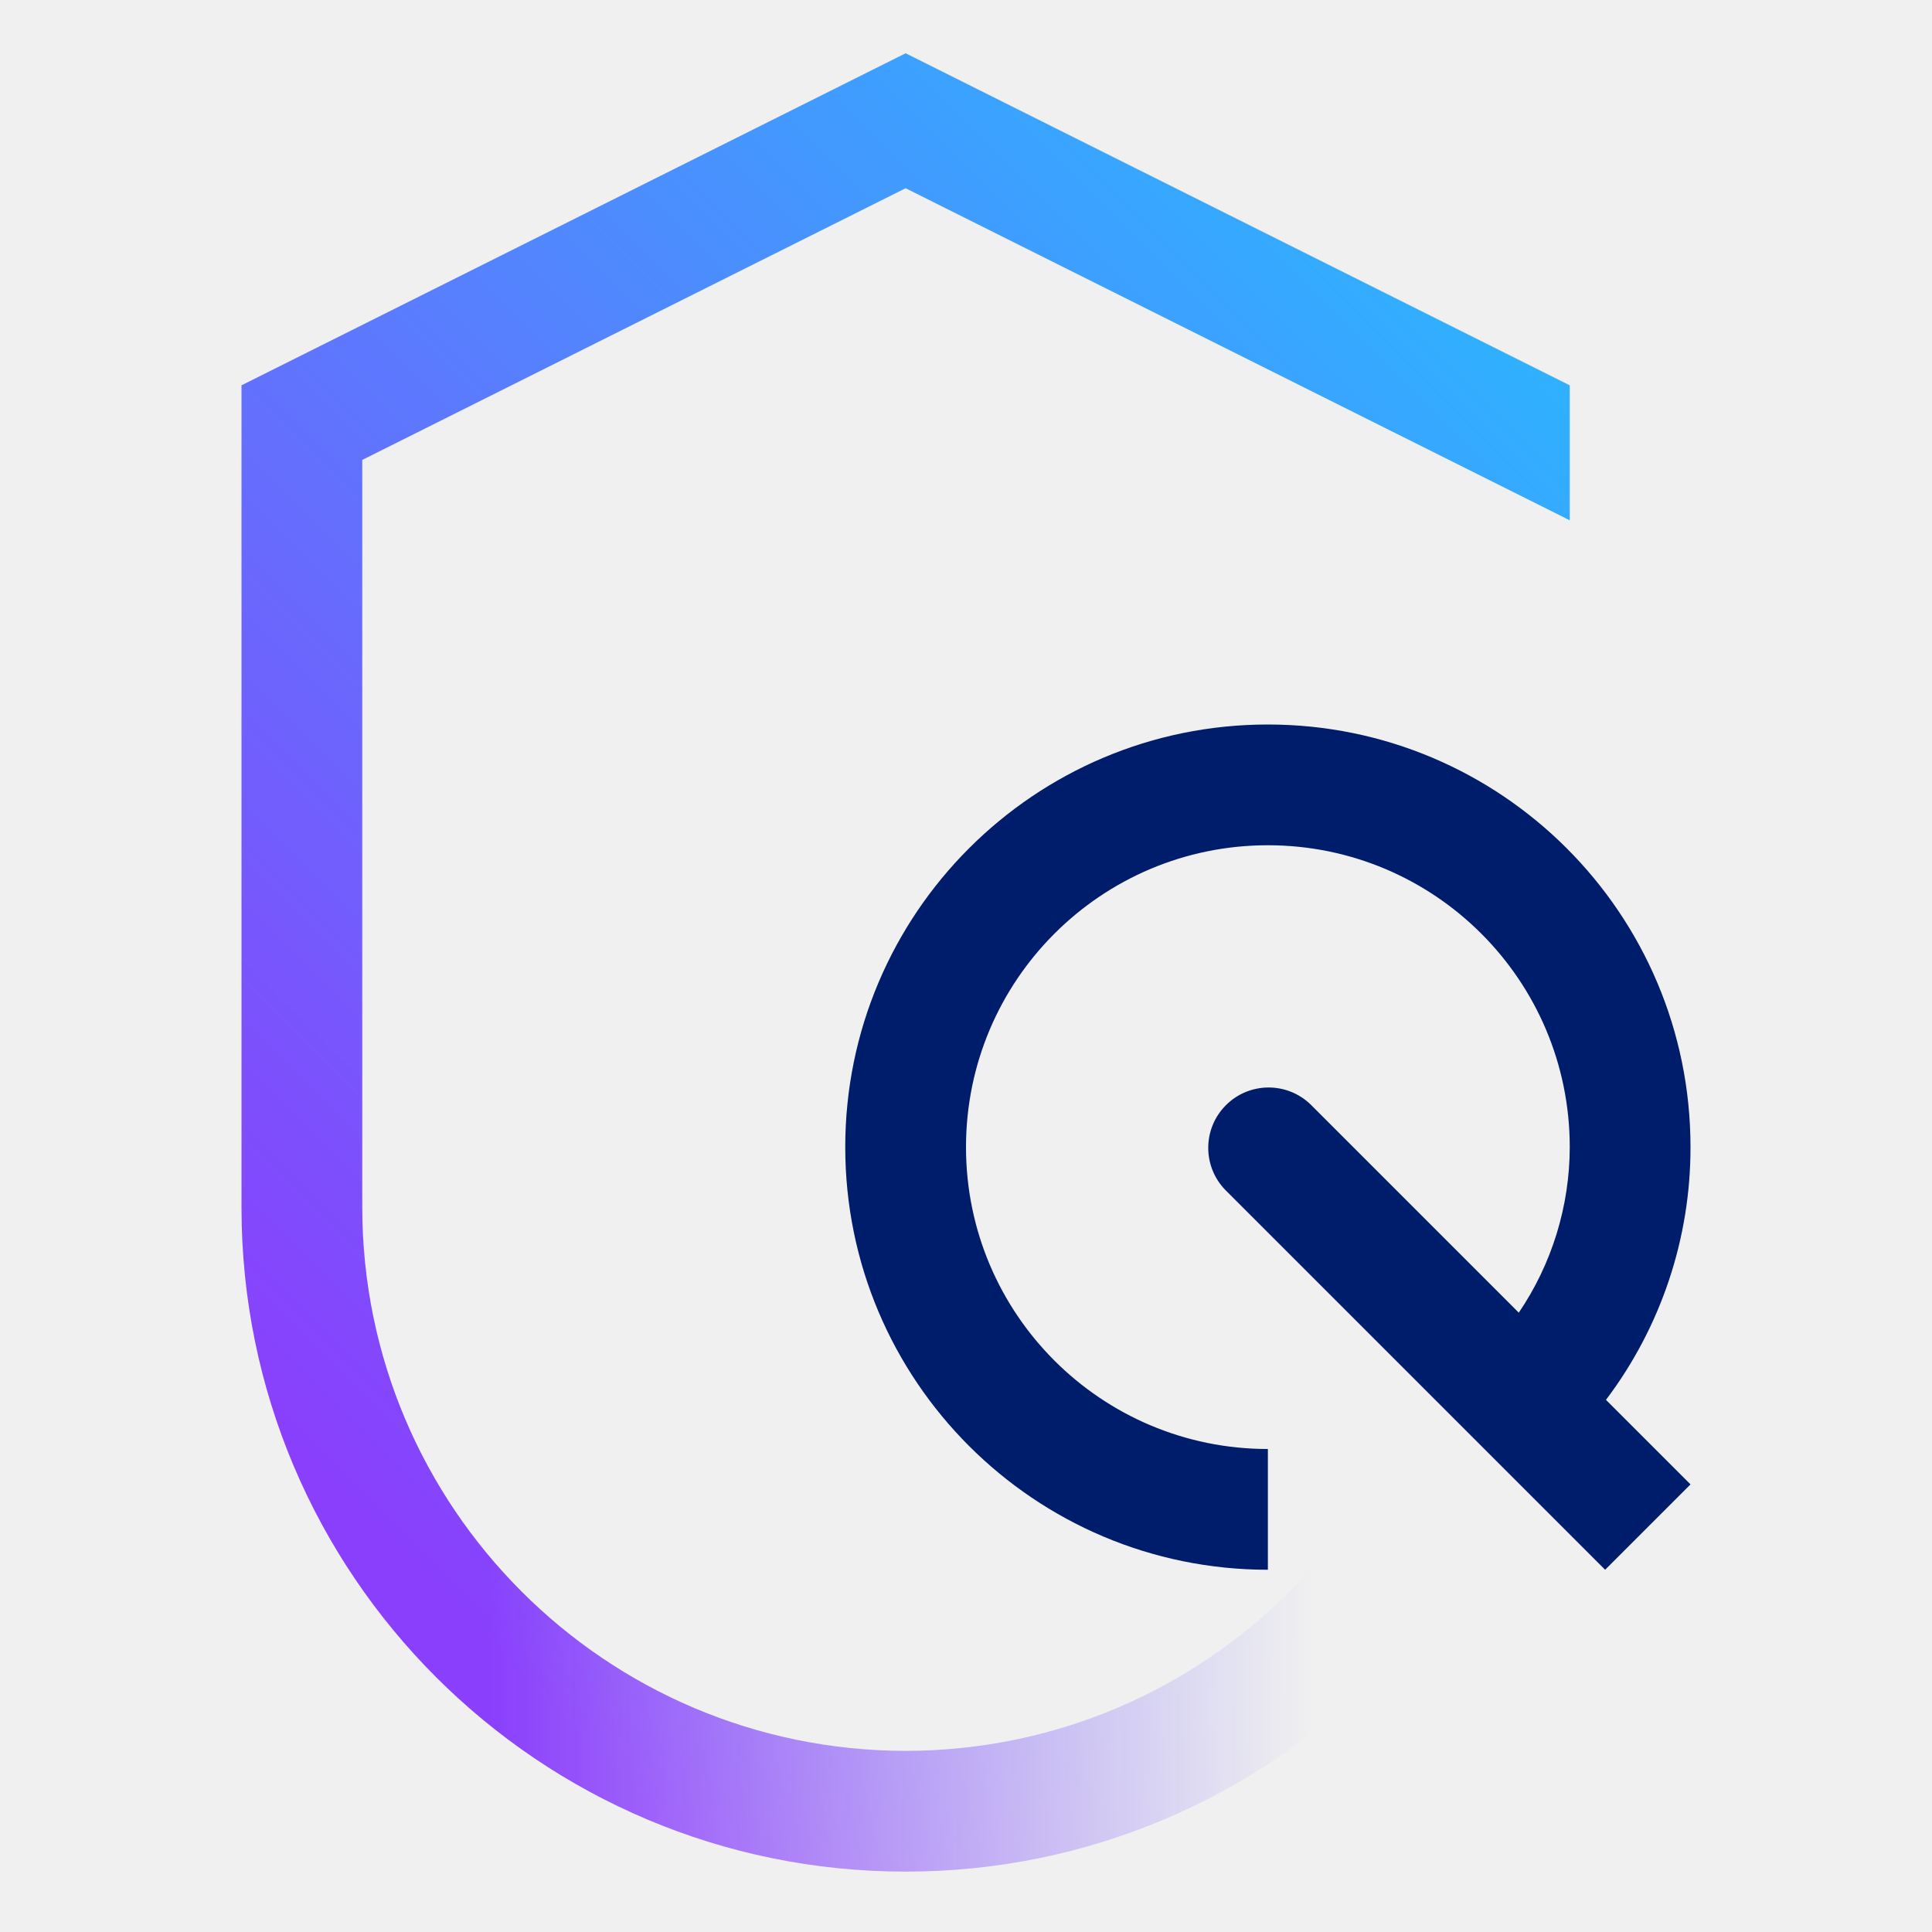
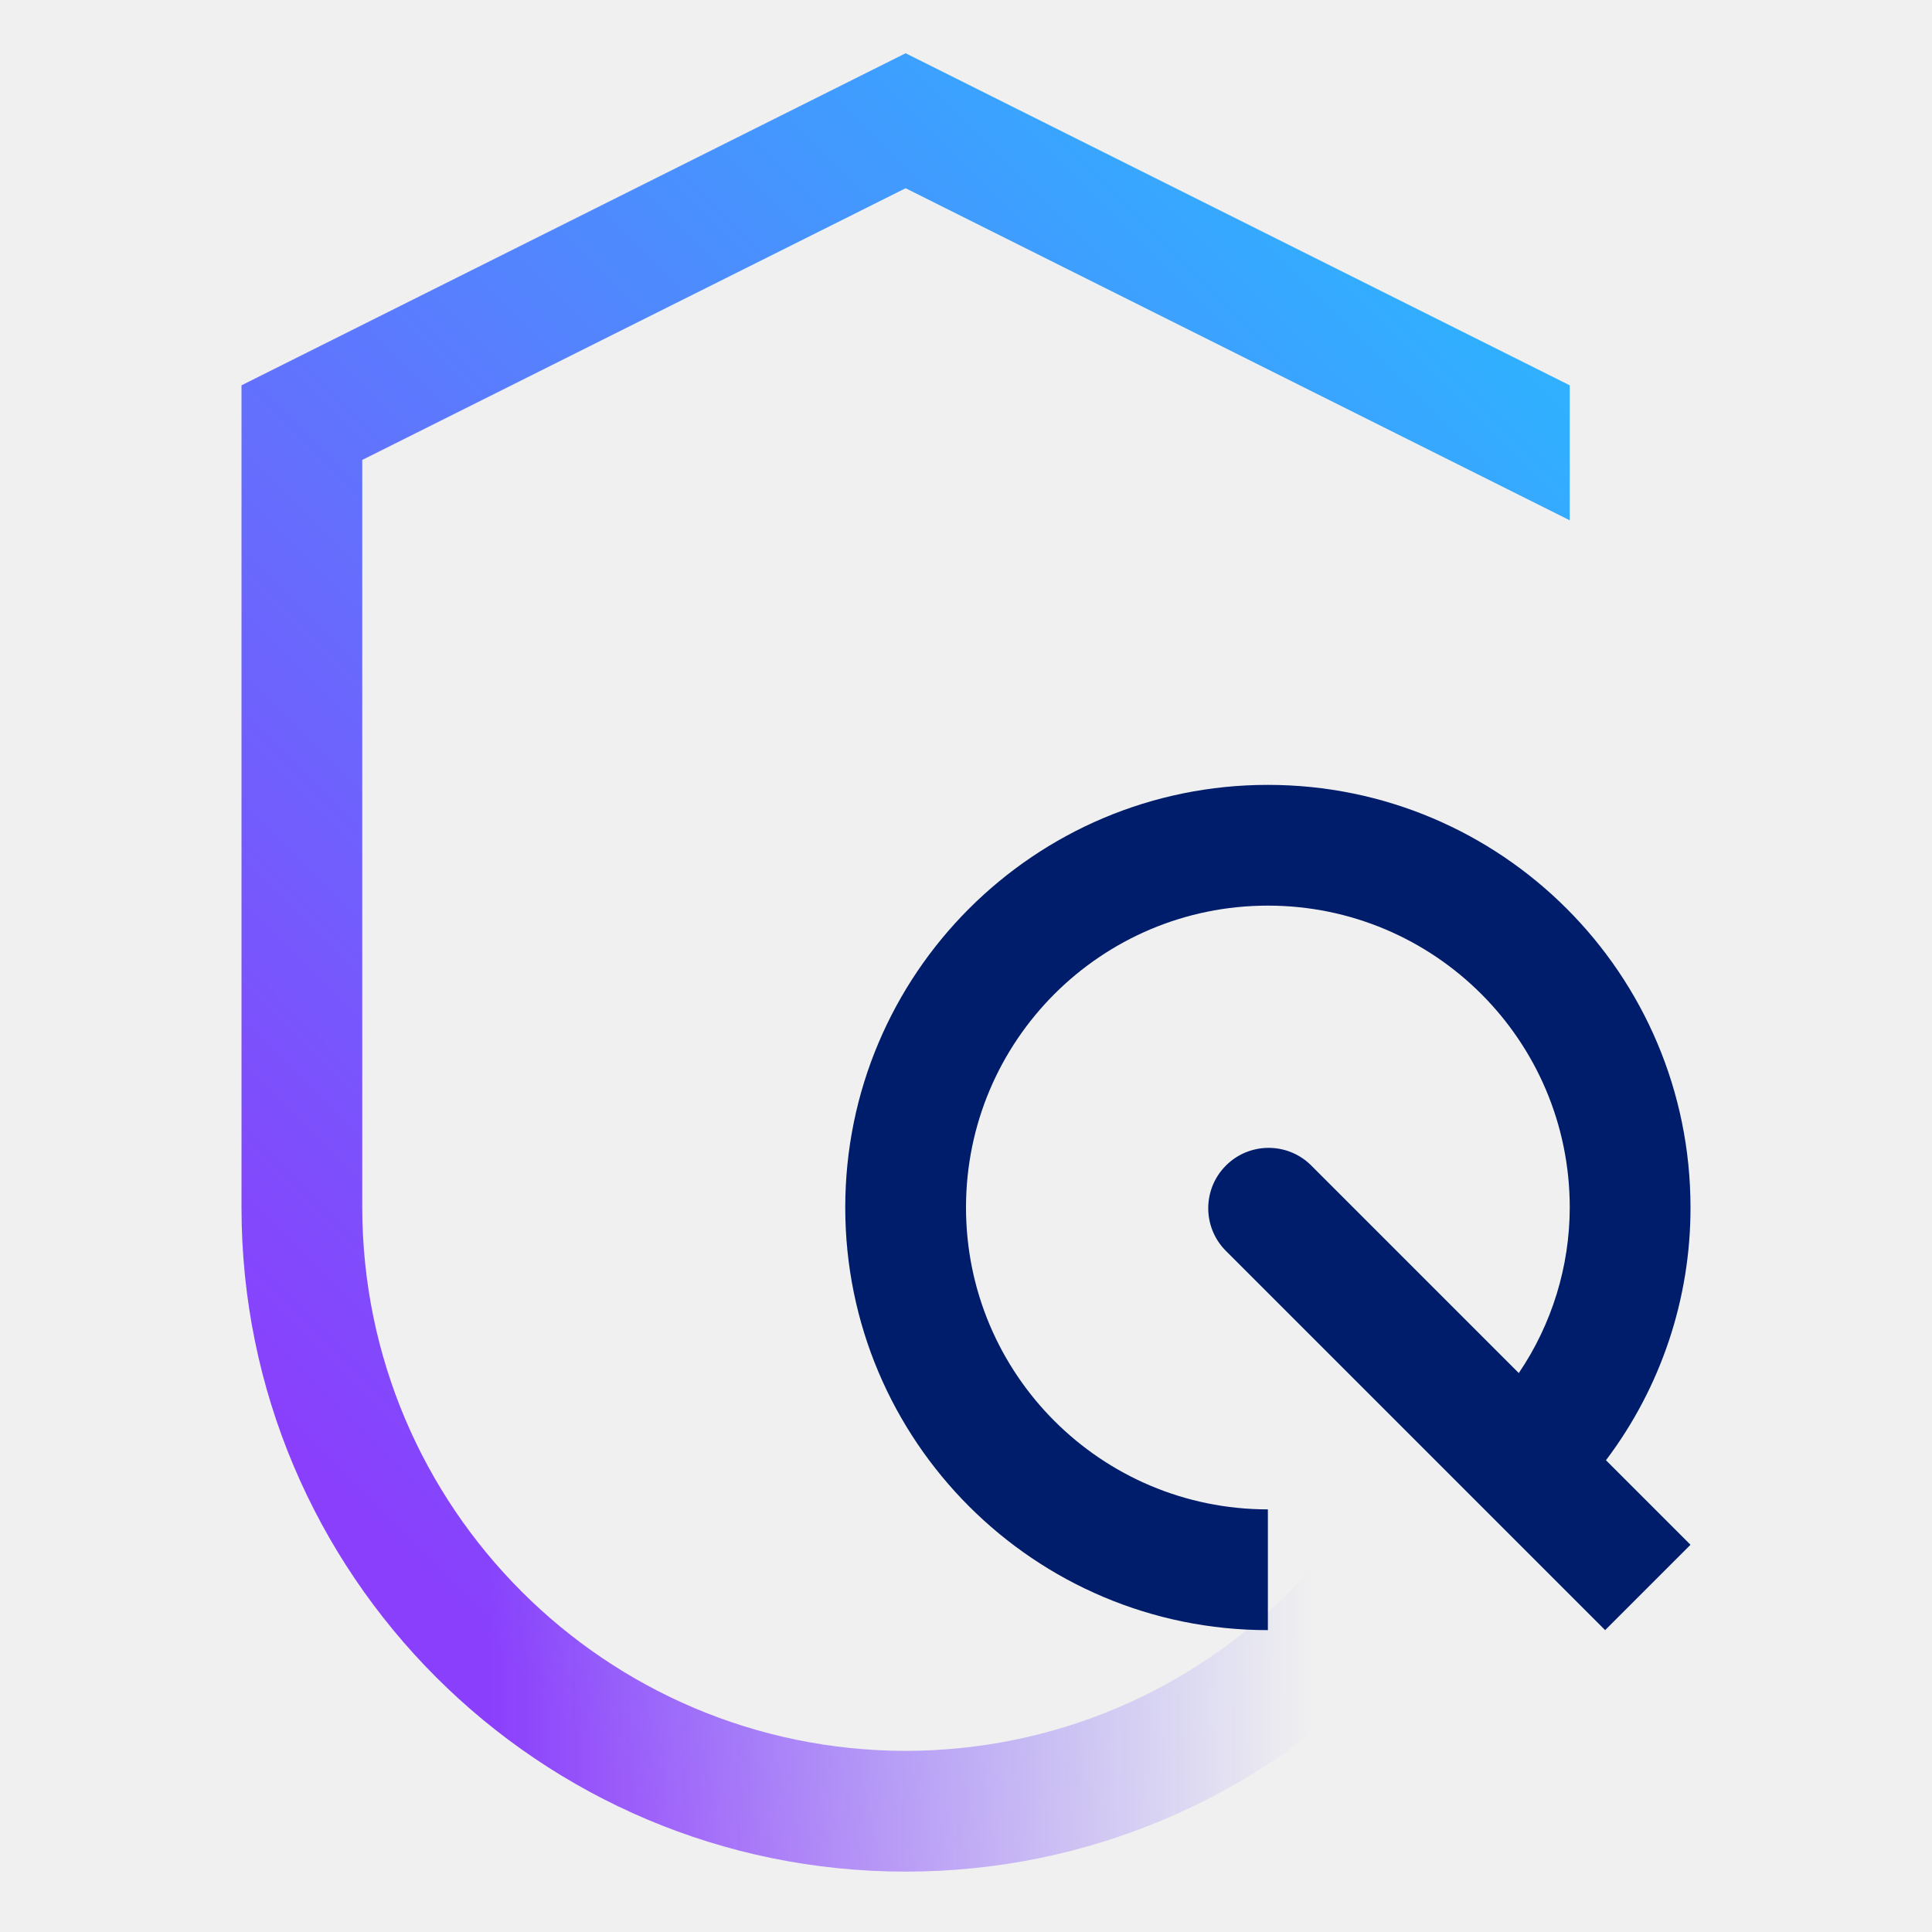
<svg xmlns="http://www.w3.org/2000/svg" viewBox="0 0 32 32">
  <defs>
-     <linearGradient id="b74dac78-44a1-4ab3-82eb-3aa1ba19a00d" x1="6" y1="25.5" x2="27" y2="25.5" gradientUnits="userSpaceOnUse">
+     <linearGradient id="b7bff788-c30c-4825-8d22-910811274bd2" x1="6" y1="25.5" x2="27" y2="25.5" gradientUnits="userSpaceOnUse">
      <stop offset="0.1" stop-opacity="0" />
      <stop offset="0.75" />
    </linearGradient>
-     <mask id="b2b0077a-e00b-4018-bcf5-916ecd481f06" x="0" y="0" width="32" height="32" maskUnits="userSpaceOnUse">
+     <mask id="e12660b8-0abb-4c02-bad3-3408e2216f13" x="0" y="0" width="32" height="32" maskUnits="userSpaceOnUse">
      <g>
        <path d="M15,29a9.011,9.011,0,0,1-9-9V7.618l9-4.5,11,5.5V6.382L15,.882,4,6.382V20a11,11,0,0,0,22,0H24A9.011,9.011,0,0,1,15,29Z" fill="#fff" />
-         <rect x="6" y="19" width="21" height="13" fill="url(#b74dac78-44a1-4ab3-82eb-3aa1ba19a00d)" />
+         <rect x="6" y="19" width="21" height="13" fill="url(#b7bff788-c30c-4825-8d22-910811274bd2)" />
      </g>
    </mask>
-     <linearGradient id="b5d9b536-8813-46ea-a968-45064ffec217" y1="32" x2="32" gradientUnits="userSpaceOnUse">
+     <linearGradient id="b3ef9214-fea2-4b59-8106-51d69bd08830" y1="32" x2="32" gradientUnits="userSpaceOnUse">
      <stop offset="0.2" stop-color="#8a3ffc" />
      <stop offset="0.8" stop-color="#30b0ff" />
    </linearGradient>
  </defs>
-   <g id="eab4d3b1-97ab-40e2-8cb3-7bee255863ad" data-name="Layer 2">
-     <g id="b9cf080e-eeb6-44a3-8bde-8a6017a5846f" data-name="Dark theme icons">
+   <g id="b1ccf40e-d4e4-492b-8bd3-5c19ffd7cb49" data-name="Layer 2">
+     <g id="b44d9f68-97d7-49b2-abf1-9448d6cd4773" data-name="Light theme icons">
      <g>
-         <g mask="url(#b2b0077a-e00b-4018-bcf5-916ecd481f06)">
-           <rect width="32" height="32" fill="url(#b5d9b536-8813-46ea-a968-45064ffec217)" />
+         <g mask="url(#e12660b8-0abb-4c02-bad3-3408e2216f13)">
+           <rect width="32" height="32" fill="url(#b3ef9214-fea2-4b59-8106-51d69bd08830)" />
        </g>
-         <path d="M28,19a7,7,0,1,0-7,7V24a5,5,0,1,1,5-5,4.9,4.9,0,0,1-.844,2.742l-3.449-3.449h0a1,1,0,0,0-1.414,1.414h0L26.586,26,28,24.586l-1.4-1.4A6.931,6.931,0,0,0,28,19Z" fill="#001d6c" />
+         <path d="M28,20a7,7,0,1,0-7,7V25a5,5,0,1,1,5-5,4.9,4.9,0,0,1-.844,2.742l-3.449-3.449h0a1,1,0,0,0-1.414,1.414h0L26.586,27,28,25.586l-1.4-1.4A6.931,6.931,0,0,0,28,20Z" fill="#001d6c" />
      </g>
    </g>
  </g>
</svg>
